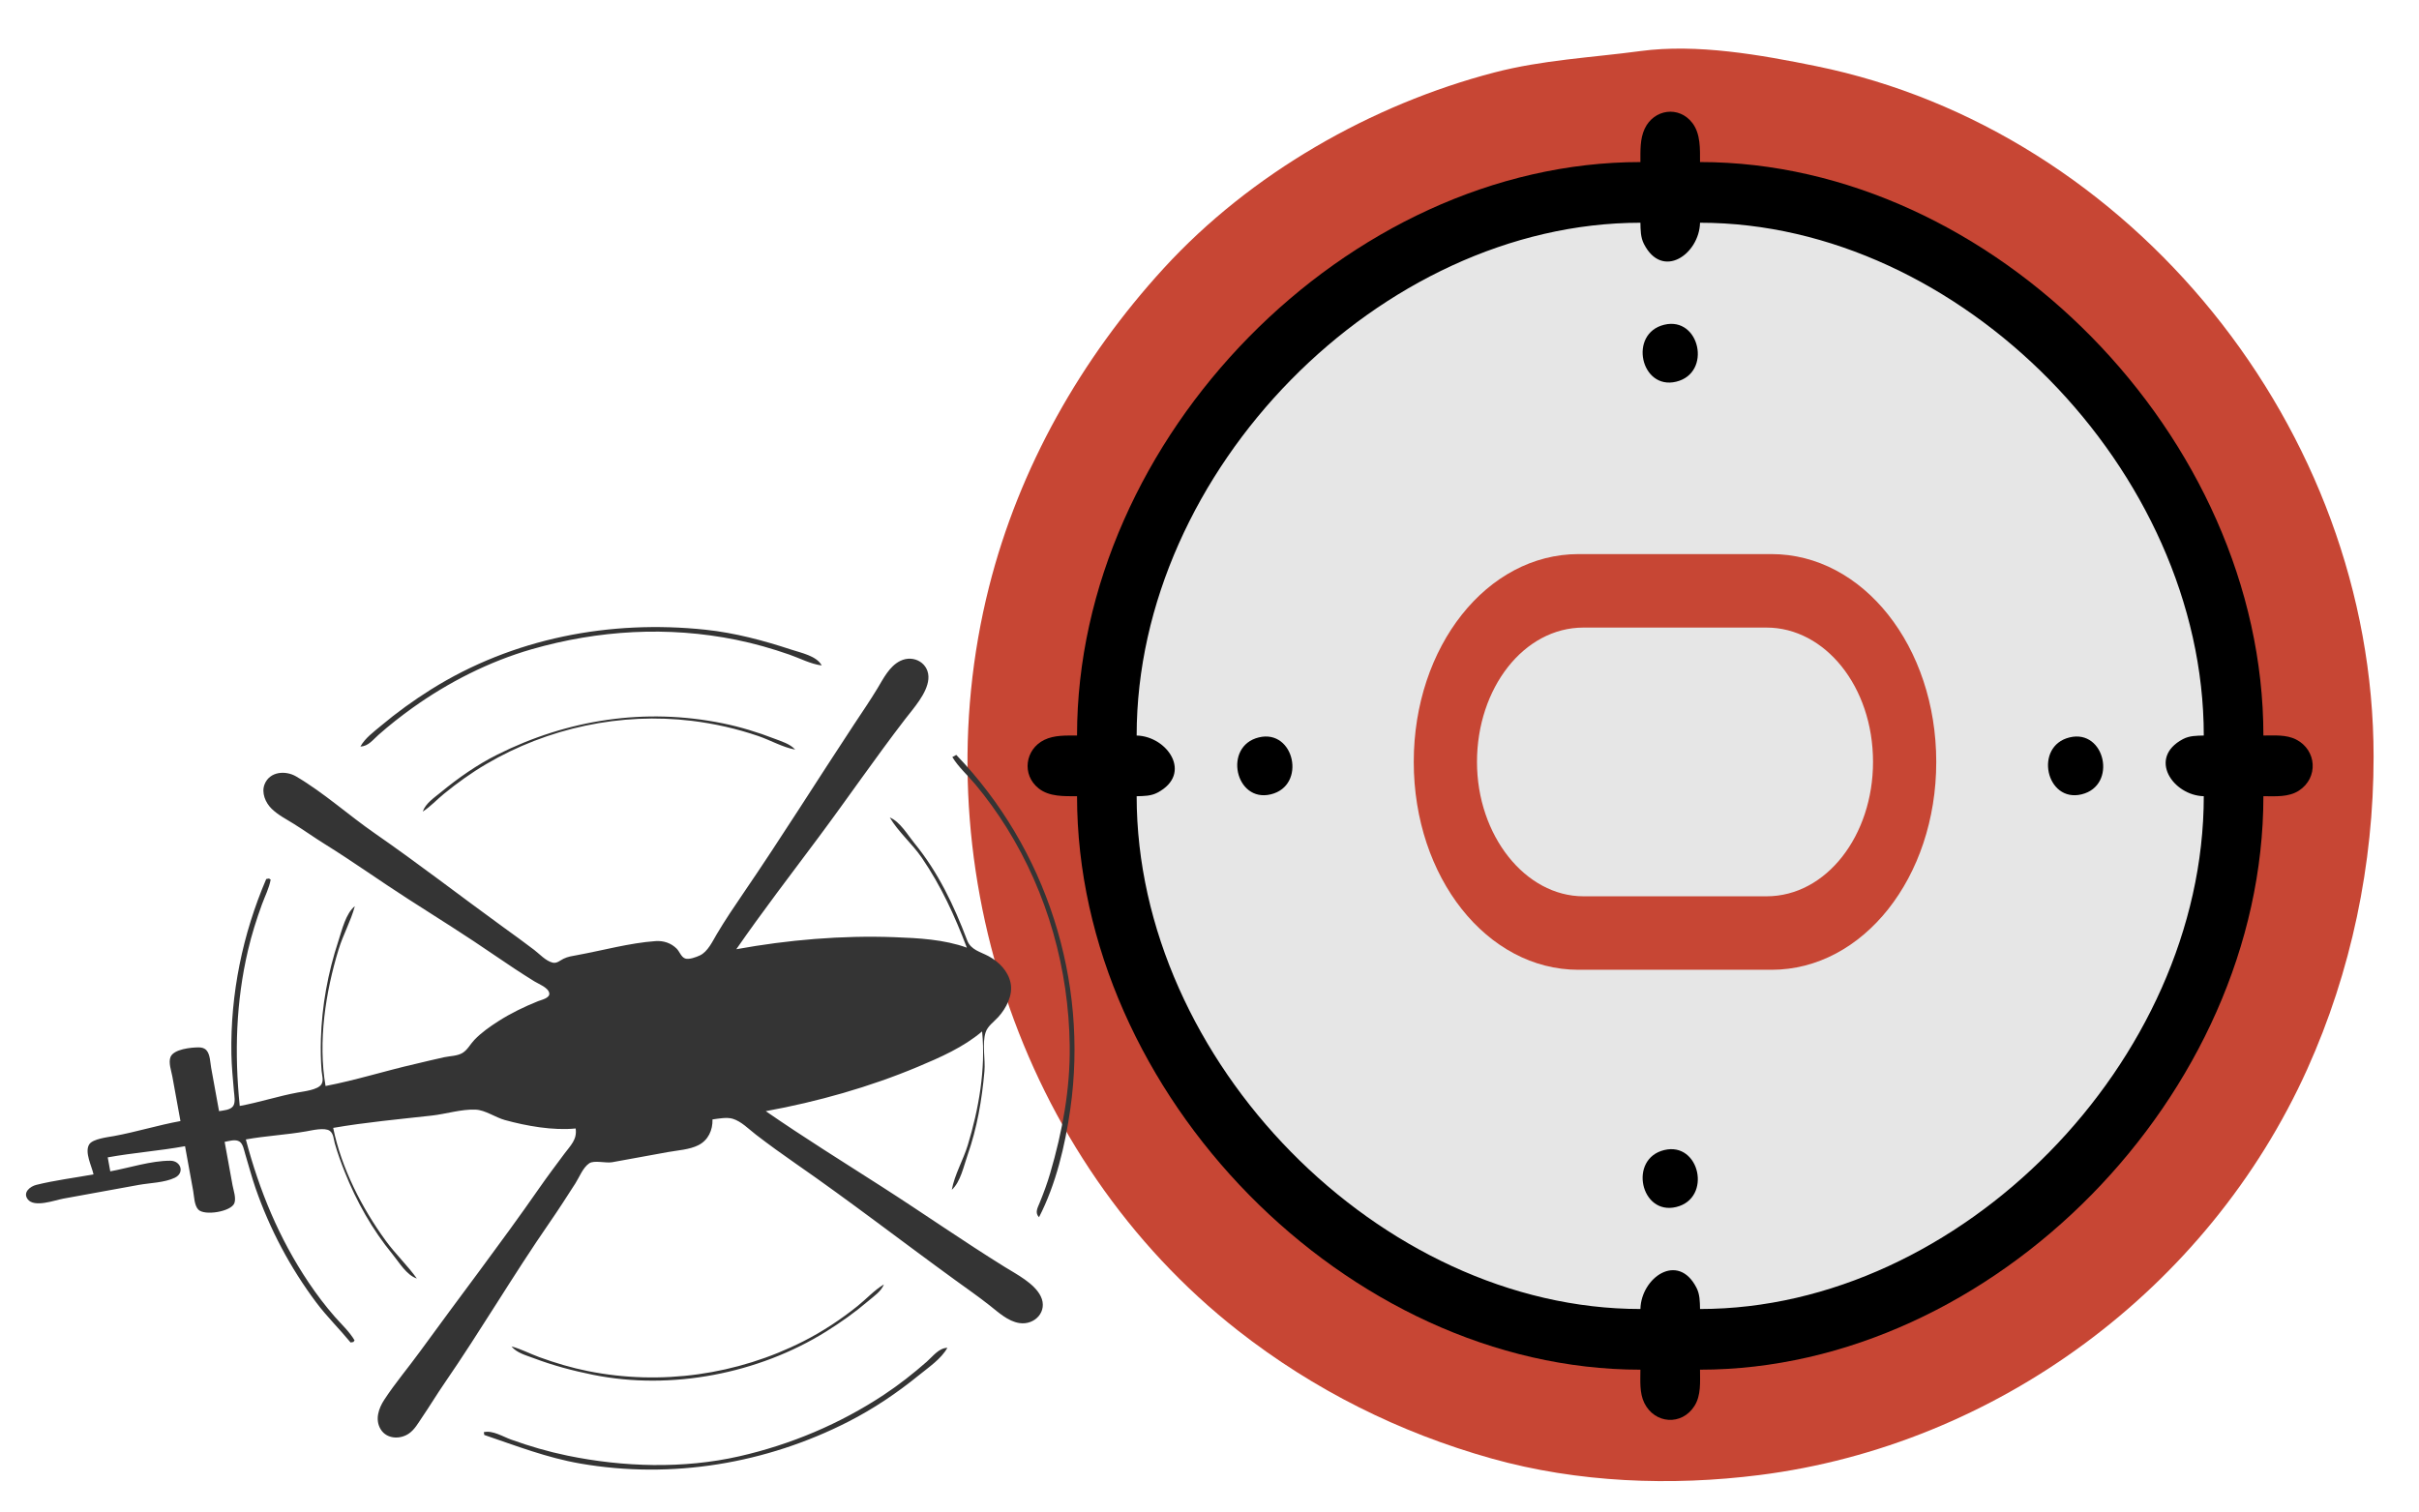
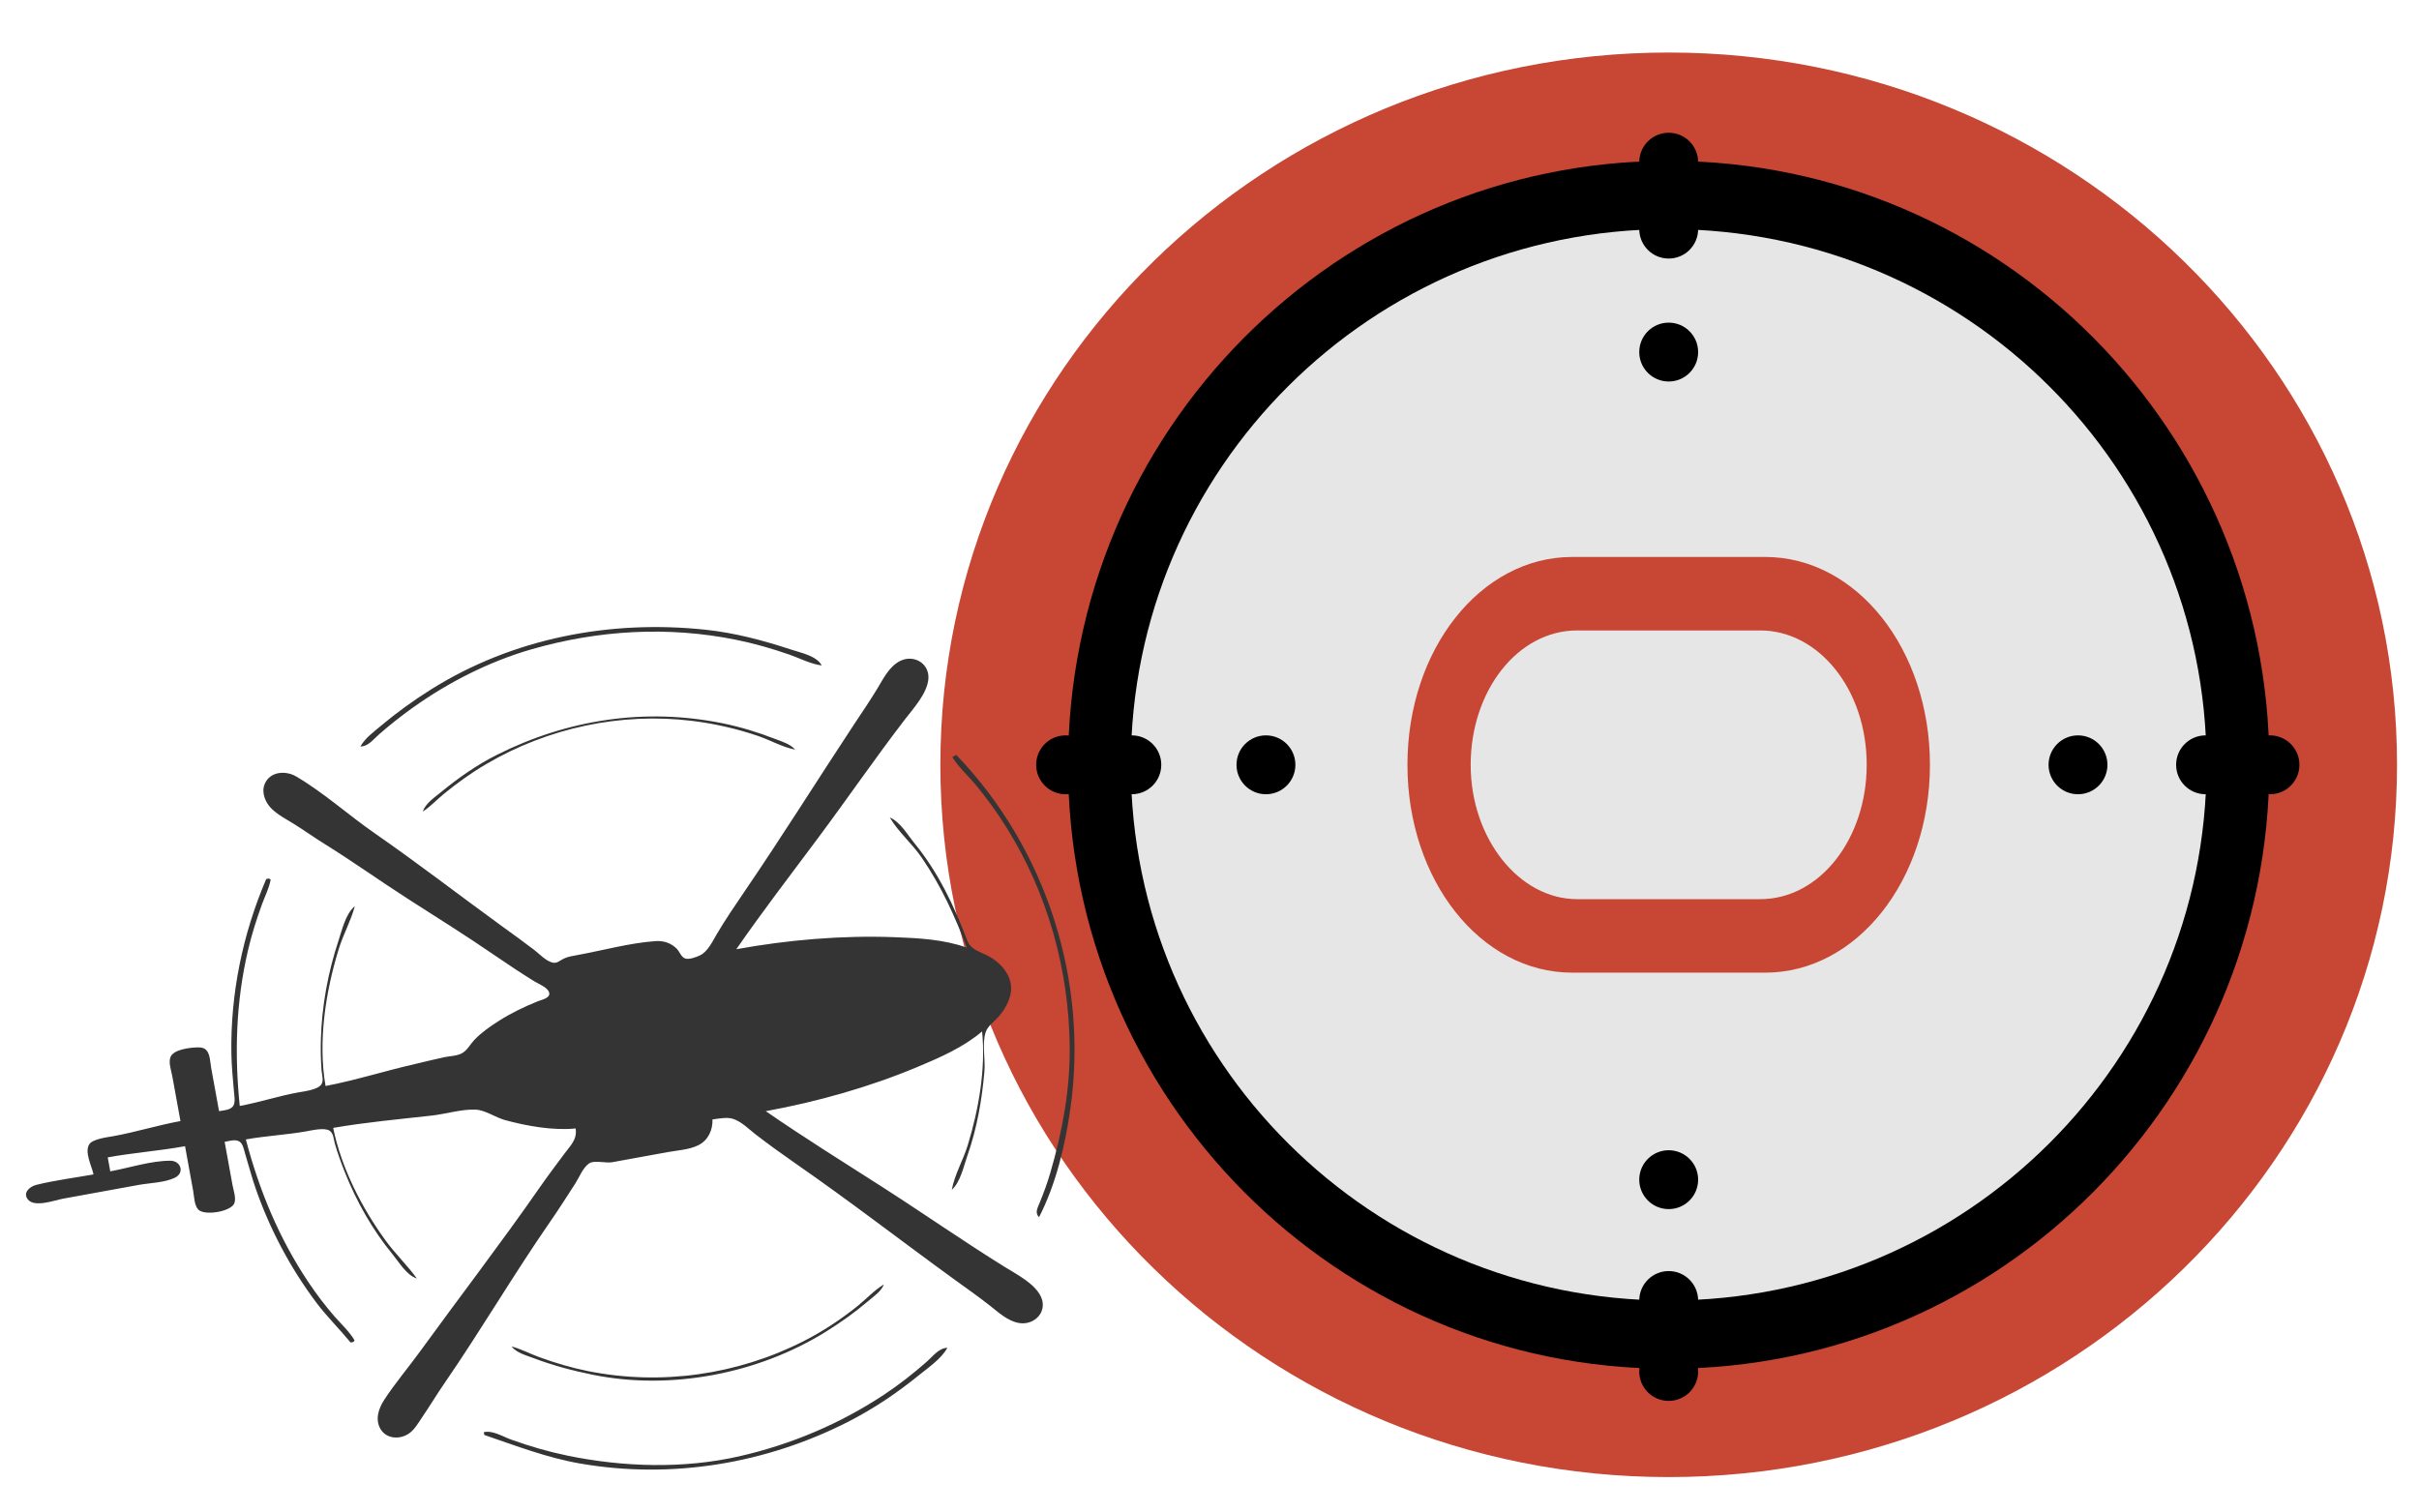
<svg xmlns="http://www.w3.org/2000/svg" width="560" height="350" version="1.1" id="svg8154">
  <defs id="defs8158" />
-   <g id="layer8" style="display:inline">
-     <g id="layer2" style="display:inline">
-       <path style="fill:#c74634;fill-opacity:1;stroke:none;stroke-width:0.696" d="m 379.756,11.827 c -11.367,1.52 -22.599,2.034 -33.813,4.956 -28.457,7.415 -56.443,23.381 -76.534,45.333 -19.088,20.855 -33.45,46.076 -40.445,73.773 -15.883,62.893 6.904,132.457 57.634,172.216 17.518,13.729 37.356,23.626 58.655,29.609 20.008,5.621 41.641,6.429 62.105,3.836 54.569,-6.913 103.732,-42.885 126.757,-93.948 10.208,-22.638 15.374,-47.481 15.374,-72.368 0,-75.891 -56.108,-145.037 -129.02,-159.912 -12.876,-2.627 -27.584,-5.251 -40.713,-3.496 z" id="path4572" />
+   <g id="g294" style="display:inline">
+     <g id="g270" style="display:inline">
+       <ellipse style="fill:#c74634;fill-opacity:1;stroke:#000000;stroke-width:0;stroke-miterlimit:3;stroke-opacity:0" id="path892" cx="386.304" cy="177.095" rx="168.609" ry="164.932" />
    </g>
-     <g id="layer3">
-       <path style="display:inline;fill:#000000;stroke:none;stroke-width:0.696" d="m 379.756,37.524 c -67.812,0 -130.42,63.774 -130.42,132.791 -2.514,0.007 -5.251,-0.129 -7.58,1.008 -4.456,2.172 -5.29,8.085 -1.299,11.243 2.482,1.963 5.911,1.793 8.879,1.801 0,69.037 62.642,132.791 130.42,132.791 10e-4,2.544 -0.248,5.373 0.909,7.718 2.4,4.863 8.684,5.303 11.609,0.674 1.556,-2.462 1.28,-5.598 1.282,-8.393 67.787,0 130.42,-63.741 130.42,-132.791 2.745,-0.002 5.825,0.279 8.243,-1.305 4.545,-2.978 4.114,-9.377 -0.662,-11.821 -2.303,-1.178 -5.082,-0.925 -7.58,-0.926 0,-69.047 -62.601,-132.791 -130.42,-132.791 -0.008,-3.021 0.159,-6.513 -1.769,-9.04 -3.101,-4.064 -8.909,-3.215 -11.042,1.322 -1.116,2.372 -0.983,5.158 -0.99,7.718 z" id="path4688" />
+     <g id="g274" style="display:inline">
+       <ellipse style="display:inline;fill:#000000;fill-opacity:1;stroke:#000000;stroke-width:0;stroke-miterlimit:3;stroke-opacity:0" id="path1356" cx="386.304" cy="177.095" rx="139.05" ry="139.843" />
    </g>
-     <g id="layer4">
-       <path style="display:inline;fill:#e6e6e6;stroke:none;stroke-width:0.696" d="m 263.137,170.316 c 7.123,0.176 13.075,8.858 4.821,13.224 -1.515,0.802 -3.163,0.788 -4.821,0.828 0.007,61.305 56.397,118.739 116.619,118.739 0.173,-7.253 8.7,-13.313 12.988,-4.908 0.787,1.542 0.774,3.221 0.814,4.908 60.236,-0.007 116.612,-57.4 116.619,-118.739 -7.123,-0.176 -13.075,-8.858 -4.821,-13.224 1.515,-0.802 3.163,-0.788 4.821,-0.828 0,-61.33 -56.38,-118.732 -116.619,-118.739 -0.173,7.253 -8.7,13.313 -12.988,4.908 -0.787,-1.543 -0.774,-3.221 -0.814,-4.908 -60.246,0.007 -116.613,57.407 -116.619,118.739 z" id="path4962" />
+     <g id="g278" style="display:inline">
+       <ellipse style="display:inline;fill:#e6e6e6;fill-opacity:1;stroke:#000000;stroke-width:0;stroke-miterlimit:3;stroke-opacity:0" id="path1412" cx="386.304" cy="177.095" rx="124.515" ry="124.039" />
    </g>
-     <g id="layer5">
-       <path style="display:inline;fill:#000000;stroke:none;stroke-width:0.696" d="m 385.278,75.193 c -8.344,2.019 -5.465,15.181 2.759,13.191 8.344,-2.019 5.465,-15.181 -2.759,-13.191 z" id="path5330" />
-       <path style="display:inline;fill:#000000;stroke:none;stroke-width:0.696" d="m 291.43,170.746 c -8.344,2.019 -5.465,15.181 2.759,13.191 8.344,-2.019 5.465,-15.181 -2.759,-13.191 z" id="path6256" />
-       <path style="display:inline;fill:#000000;stroke:none;stroke-width:0.696" d="m 479.125,170.746 c -8.344,2.019 -5.465,15.181 2.759,13.191 8.344,-2.019 5.465,-15.181 -2.759,-13.191 z" id="path6264" />
-       <path style="display:inline;fill:#000000;stroke:none;stroke-width:0.696" d="m 385.278,266.3 c -8.344,2.019 -5.465,15.181 2.759,13.191 8.344,-2.019 5.465,-15.181 -2.759,-13.191 z" id="path7220" />
+     <g id="g288" style="display:inline;fill:#000000;fill-opacity:1">
+       <circle style="display:inline;fill:#000000;fill-opacity:1;stroke:#000000;stroke-width:0;stroke-miterlimit:3;stroke-opacity:0" id="path1447-0" cx="293.067" cy="177.095" r="6.816" />
+       <circle style="display:inline;fill:#000000;fill-opacity:1;stroke:#000000;stroke-width:0;stroke-miterlimit:3;stroke-opacity:0" id="path1447-4" cx="481.059" cy="177.095" r="6.816" />
+       <circle style="fill:#000000;fill-opacity:1;stroke:#000000;stroke-width:0;stroke-miterlimit:3;stroke-opacity:0" id="path1447" cx="386.304" cy="81.523" r="6.816" />
+       <circle style="display:inline;fill:#000000;fill-opacity:1;stroke:#000000;stroke-width:0;stroke-miterlimit:3;stroke-opacity:0" id="path1447-1" cx="386.304" cy="273.16" r="6.816" />
    </g>
-     <g id="layer6">
-       <path style="fill:#c74634;stroke-width:4.327" d="m 365.422,224.559 c -21.187,0 -38.136,-21.39 -38.136,-48.128 0,-26.738 16.95,-48.128 38.136,-48.128 h 44.685 c 21.187,0 38.136,21.39 38.136,48.128 0,26.738 -16.95,48.128 -38.136,48.128 h -44.685 m 43.53,-17.015 c 13.868,0 24.654,-14.098 24.654,-31.113 0,-17.501 -11.171,-31.113 -24.654,-31.113 h -42.374 c -13.868,0 -24.654,14.098 -24.654,31.113 0,17.015 11.171,31.113 24.654,31.113 h 42.374" id="path112" />
+     <g id="layer1" style="display:inline">
+       <circle style="display:inline;fill:#000000;fill-opacity:1;stroke:#000000;stroke-width:0;stroke-miterlimit:3;stroke-opacity:0" id="path1447-83-4-1" cx="246.689" cy="177.095" r="6.816" />
+       <circle style="display:inline;fill:#000000;fill-opacity:1;stroke:#000000;stroke-width:0;stroke-miterlimit:3;stroke-opacity:0" id="path1447-81" cx="386.304" cy="53.052" r="6.816" />
+       <circle style="display:inline;fill:#000000;fill-opacity:1;stroke:#000000;stroke-width:0;stroke-miterlimit:3;stroke-opacity:0" id="path1447-81-3" cx="386.304" cy="37.557" r="6.816" />
+       <circle style="display:inline;fill:#000000;fill-opacity:1;stroke:#000000;stroke-width:0;stroke-miterlimit:3;stroke-opacity:0" id="path1447-81-3-5" cx="386.304" cy="317.569" r="6.816" />
+       <circle style="display:inline;fill:#000000;fill-opacity:1;stroke:#000000;stroke-width:0;stroke-miterlimit:3;stroke-opacity:0" id="path1447-5" cx="386.304" cy="301.139" r="6.816" />
+       <circle style="display:inline;fill:#000000;fill-opacity:1;stroke:#000000;stroke-width:0;stroke-miterlimit:3;stroke-opacity:0" id="path1447-83" cx="510.589" cy="177.095" r="6.816" />
+       <circle style="display:inline;fill:#000000;fill-opacity:1;stroke:#000000;stroke-width:0;stroke-miterlimit:3;stroke-opacity:0" id="path1447-83-4" cx="525.499" cy="177.095" r="6.816" />
+       <circle style="display:inline;fill:#000000;fill-opacity:1;stroke:#000000;stroke-width:0;stroke-miterlimit:3;stroke-opacity:0" id="path1447-8" cx="262.019" cy="177.095" r="6.816" />
+     </g>
+     <g id="g292">
+       <path style="fill:#c74634;stroke-width:4.327" d="m 363.961,225.223 c -21.187,0 -38.136,-21.39 -38.136,-48.128 0,-26.738 16.95,-48.128 38.136,-48.128 h 44.685 c 21.187,0 38.136,21.39 38.136,48.128 0,26.738 -16.95,48.128 -38.136,48.128 h -44.685 m 43.53,-17.015 c 13.868,0 24.654,-14.098 24.654,-31.113 0,-17.501 -11.171,-31.113 -24.654,-31.113 H 365.117 c -13.868,0 -24.654,14.098 -24.654,31.113 0,17.015 11.171,31.113 24.654,31.113 h 42.374" id="path290" />
    </g>
  </g>
  <g id="layer7" style="display:inline">
    <path style="fill:#343434;stroke:none;stroke-width:0.329" d="m 219.319,312.095 c -1.978,0.037 -3.344,1.959 -4.76,3.204 -3.136,2.758 -6.471,5.375 -9.957,7.681 -10.199,6.747 -21.568,11.528 -33.477,14.238 -12.904,2.937 -26.869,2.497 -39.771,-0.162 -4.434,-0.914 -8.775,-2.18 -13.033,-3.714 -1.909,-0.688 -4.306,-2.208 -6.323,-1.713 l 0.118,0.647 c 7.4,2.518 14.485,5.277 22.245,6.62 21.147,3.66 42.965,0.029 62.023,-9.696 5.855,-2.988 11.306,-6.665 16.401,-10.805 2.249,-1.827 5.103,-3.745 6.534,-6.301 m -42.036,-54.8 c 11.907,-2.168 24.02,-5.58 35.2,-10.273 5.152,-2.162 10.587,-4.532 14.873,-8.192 0.874,8.652 -0.791,18.067 -3.311,26.318 -1.053,3.449 -3.057,6.838 -3.706,10.36 2.014,-1.786 2.773,-5.522 3.645,-8.011 2.205,-6.292 3.326,-12.789 3.912,-19.414 0.246,-2.792 -0.579,-6.384 0.273,-9.036 0.465,-1.445 1.937,-2.451 2.924,-3.535 1.835,-2.017 3.445,-5.078 2.86,-7.902 -0.569,-2.744 -2.7,-4.91 -5.093,-6.197 -1.906,-1.025 -4.122,-1.454 -4.957,-3.663 -3.046,-8.054 -6.715,-15.777 -12.206,-22.491 -1.594,-1.949 -3.33,-4.991 -5.716,-5.973 1.985,3.379 5.196,6.074 7.423,9.336 4.497,6.587 7.595,13.399 10.421,20.813 -5.301,-1.915 -11.222,-2.218 -16.806,-2.426 -12.114,-0.453 -24.658,0.624 -36.562,2.789 6.081,-8.781 12.619,-17.303 19.004,-25.865 6.764,-9.071 13.166,-18.418 20.062,-27.39 1.95,-2.537 5.095,-5.97 5.394,-9.274 0.331,-3.658 -3.374,-5.784 -6.516,-4.228 -2.512,1.244 -3.896,4.08 -5.28,6.375 -1.701,2.82 -3.601,5.583 -5.414,8.333 -8.567,12.991 -16.827,26.211 -25.605,39.059 -2.104,3.08 -4.249,6.261 -6.151,9.469 -0.978,1.649 -2.095,4.099 -3.916,4.95 -0.828,0.387 -2.544,1.044 -3.44,0.709 -0.914,-0.343 -1.283,-1.606 -1.941,-2.266 -1.319,-1.323 -3.067,-1.882 -4.906,-1.751 -6.012,0.43 -12.181,2.157 -18.113,3.239 -1.084,0.198 -2.188,0.352 -3.186,0.847 -0.81,0.401 -1.535,1.132 -2.508,0.899 -1.593,-0.383 -3.005,-1.97 -4.265,-2.938 -2.378,-1.828 -4.849,-3.594 -7.276,-5.355 -9.895,-7.18 -19.6,-14.69 -29.644,-21.655 -6.107,-4.235 -11.776,-9.383 -18.187,-13.159 -2.448,-1.442 -6.112,-1.183 -7.308,1.784 -0.8,1.985 0.196,4.3 1.632,5.7 1.479,1.441 3.357,2.393 5.094,3.471 2.436,1.512 4.764,3.188 7.201,4.701 6.561,4.072 12.852,8.588 19.354,12.755 6.716,4.304 13.508,8.549 20.08,13.073 2.969,2.044 6.039,4.067 9.102,5.968 0.99,0.615 3.194,1.414 3.432,2.722 0.208,1.144 -1.851,1.56 -2.598,1.86 -3.145,1.262 -6.322,2.795 -9.177,4.628 -1.978,1.27 -3.923,2.62 -5.558,4.326 -0.93,0.97 -1.607,2.354 -2.785,3.049 -1.175,0.692 -2.853,0.692 -4.166,0.965 -2.24,0.465 -4.489,1.057 -6.728,1.567 -6.933,1.578 -13.794,3.774 -20.779,5.105 -1.782,-10.275 0.005,-21.749 3.016,-31.608 1.043,-3.415 2.844,-6.602 3.764,-10.036 -2.109,1.708 -2.975,5.524 -3.803,8.039 -2.436,7.399 -3.824,14.986 -4.059,22.781 -0.072,2.403 -0.031,4.921 0.166,7.317 0.08,0.979 0.539,2.255 -0.065,3.15 -0.849,1.256 -4.032,1.601 -5.426,1.857 -4.532,0.832 -8.926,2.293 -13.459,3.118 -1.238,-12.181 -0.882,-24.121 1.923,-36.084 0.839,-3.58 1.963,-7.155 3.225,-10.606 0.692,-1.892 1.648,-3.724 2.013,-5.71 l -0.382,-0.264 -0.646,0.118 c -5.476,12.791 -8.312,26.618 -8.065,40.542 0.051,2.878 0.345,5.715 0.585,8.577 0.081,0.967 0.414,2.618 -0.183,3.459 -0.665,0.937 -2.23,0.987 -3.258,1.175 l -1.824,-10.021 c -0.221,-1.214 -0.226,-3.107 -1.084,-4.068 -0.464,-0.52 -1.114,-0.675 -1.785,-0.677 -1.732,-0.006 -5.807,0.39 -6.546,2.232 -0.517,1.289 0.185,3.178 0.422,4.484 l 1.883,10.344 c -5.191,0.945 -10.22,2.519 -15.399,3.471 -1.404,0.257 -4.887,0.639 -5.711,1.909 -1.169,1.801 0.604,5.113 0.982,6.967 -4.391,0.799 -8.919,1.354 -13.251,2.427 -1.412,0.349 -3.166,1.737 -1.993,3.317 1.511,2.037 6.212,0.242 8.251,-0.13 l 17.456,-3.177 c 2.577,-0.469 6.015,-0.514 8.374,-1.669 2.321,-1.136 1.38,-3.924 -1.046,-3.93 -4.491,-0.012 -9.491,1.651 -13.912,2.456 l -0.588,-3.233 c 5.946,-1.082 11.951,-1.507 17.897,-2.59 l 1.883,10.344 c 0.234,1.288 0.239,3.329 1.182,4.329 1.419,1.505 7.593,0.489 8.347,-1.464 0.464,-1.201 -0.198,-2.975 -0.419,-4.189 l -1.824,-10.021 c 1.029,-0.187 2.511,-0.691 3.463,-0.049 0.806,0.544 1.026,1.985 1.294,2.856 0.812,2.644 1.485,5.287 2.396,7.913 3.292,9.491 8.036,18.45 14.071,26.494 2.445,3.258 5.359,6.106 7.937,9.242 l 0.646,-0.118 0.264,-0.382 c -1.203,-2.049 -3.05,-3.721 -4.609,-5.506 -2.166,-2.48 -4.209,-5.182 -6.042,-7.917 -6.853,-10.226 -11.376,-21.24 -14.514,-33.092 4.642,-0.845 9.369,-1.06 14.018,-1.883 1.322,-0.234 4.242,-0.942 5.409,-0.115 0.88,0.624 0.903,1.981 1.171,2.925 0.635,2.235 1.439,4.436 2.296,6.595 2.693,6.792 6.398,13.379 11.042,19.03 1.566,1.905 3.24,4.847 5.657,5.65 -2.183,-3.046 -4.956,-5.67 -7.177,-8.713 -5.555,-7.607 -10.308,-16.884 -12.196,-26.167 7.519,-1.304 15.274,-2.004 22.858,-2.855 3.245,-0.364 6.848,-1.511 10.103,-1.374 2.245,0.095 4.595,1.809 6.784,2.41 5.05,1.386 11.145,2.473 16.386,1.955 0.38,2.553 -1.172,3.921 -2.609,5.848 -1.981,2.656 -3.99,5.336 -5.881,8.054 -8.883,12.771 -18.394,25.135 -27.531,37.727 -2.719,3.747 -5.768,7.332 -8.298,11.209 -1.307,2.002 -2.178,4.594 -0.812,6.825 1.396,2.279 4.514,2.385 6.554,0.96 1.323,-0.924 2.115,-2.397 3.006,-3.702 1.792,-2.625 3.425,-5.348 5.225,-7.963 8.389,-12.185 15.881,-24.985 24.296,-37.151 2.061,-2.98 4.038,-6.055 5.994,-9.106 0.928,-1.449 1.728,-3.636 3.195,-4.63 1.15,-0.78 3.833,0.004 5.297,-0.255 4.314,-0.763 8.62,-1.569 12.93,-2.353 2.281,-0.415 4.965,-0.543 7.056,-1.599 2.275,-1.149 3.333,-3.505 3.257,-5.956 1.375,-0.19 3.3,-0.562 4.645,-0.168 2.022,0.592 3.77,2.428 5.403,3.683 2.981,2.291 6.085,4.537 9.174,6.679 12.528,8.685 24.624,18.049 36.963,27.002 2.666,1.934 5.418,3.851 8.003,5.89 2.022,1.595 4.207,3.651 6.846,4.061 3.589,0.558 6.663,-2.727 4.951,-6.208 -1.469,-2.989 -5.585,-5.083 -8.317,-6.778 -9.615,-5.967 -18.9,-12.459 -28.427,-18.564 -8.992,-5.762 -18.114,-11.435 -26.899,-17.509 m 27.339,40.109 c -2.225,1.339 -4.071,3.388 -6.1,5.015 -3.874,3.107 -8.11,5.908 -12.542,8.157 -15.32,7.775 -32.963,10.278 -49.84,6.907 -3.84,-0.767 -7.597,-1.887 -11.274,-3.227 -2.168,-0.79 -4.237,-1.896 -6.465,-2.493 1.225,1.513 3.392,2.059 5.173,2.732 4.467,1.688 9.049,2.902 13.725,3.847 18.1,3.657 38.318,-0.271 53.948,-10.021 3.431,-2.14 6.658,-4.433 9.736,-7.057 1.309,-1.116 3.008,-2.227 3.639,-3.86 m 35.909,-15.553 c 3.927,-7.632 6.038,-16.576 7.244,-25.03 4.253,-29.804 -5.544,-60.288 -26.397,-82.026 l -0.911,0.5 c 1.4,2.323 3.618,4.28 5.36,6.372 2.627,3.155 5.074,6.552 7.244,10.036 9.426,15.136 14.34,32.659 14.567,50.449 0.129,10.104 -1.706,19.89 -4.531,29.546 -0.675,2.307 -1.511,4.56 -2.418,6.785 -0.501,1.228 -1.166,2.319 -0.158,3.368 m -56.446,-108.283 c -1.179,-1.33 -3.168,-1.896 -4.802,-2.529 -3.91,-1.515 -7.896,-2.728 -12.003,-3.563 -17.923,-3.642 -35.822,-0.906 -52.117,7.236 -4.663,2.33 -9.087,5.423 -13.105,8.731 -1.508,1.242 -3.562,2.588 -4.193,4.483 1.79,-1.156 3.27,-2.787 4.925,-4.134 3.1,-2.524 6.318,-4.843 9.77,-6.872 14.251,-8.378 31.176,-12.012 47.605,-10.01 5.197,0.633 10.376,1.809 15.332,3.5 2.839,0.968 5.648,2.616 8.59,3.158 m 6.138,-19.485 c -1.143,-2.204 -4.787,-2.924 -7.011,-3.656 -6.466,-2.129 -13.087,-3.896 -19.876,-4.616 -22.127,-2.346 -44.611,1.934 -63.603,13.856 -4.013,2.519 -7.875,5.308 -11.504,8.356 -1.721,1.445 -3.688,2.849 -4.798,4.831 1.813,-0.034 2.89,-1.554 4.185,-2.697 2.513,-2.22 5.153,-4.299 7.879,-6.251 8.265,-5.917 17.801,-10.763 27.586,-13.575 15.443,-4.437 31.534,-5.398 47.36,-2.182 4.191,0.852 8.277,2.022 12.313,3.428 2.437,0.849 4.903,2.18 7.47,2.506" id="path10760" />
  </g>
</svg>
